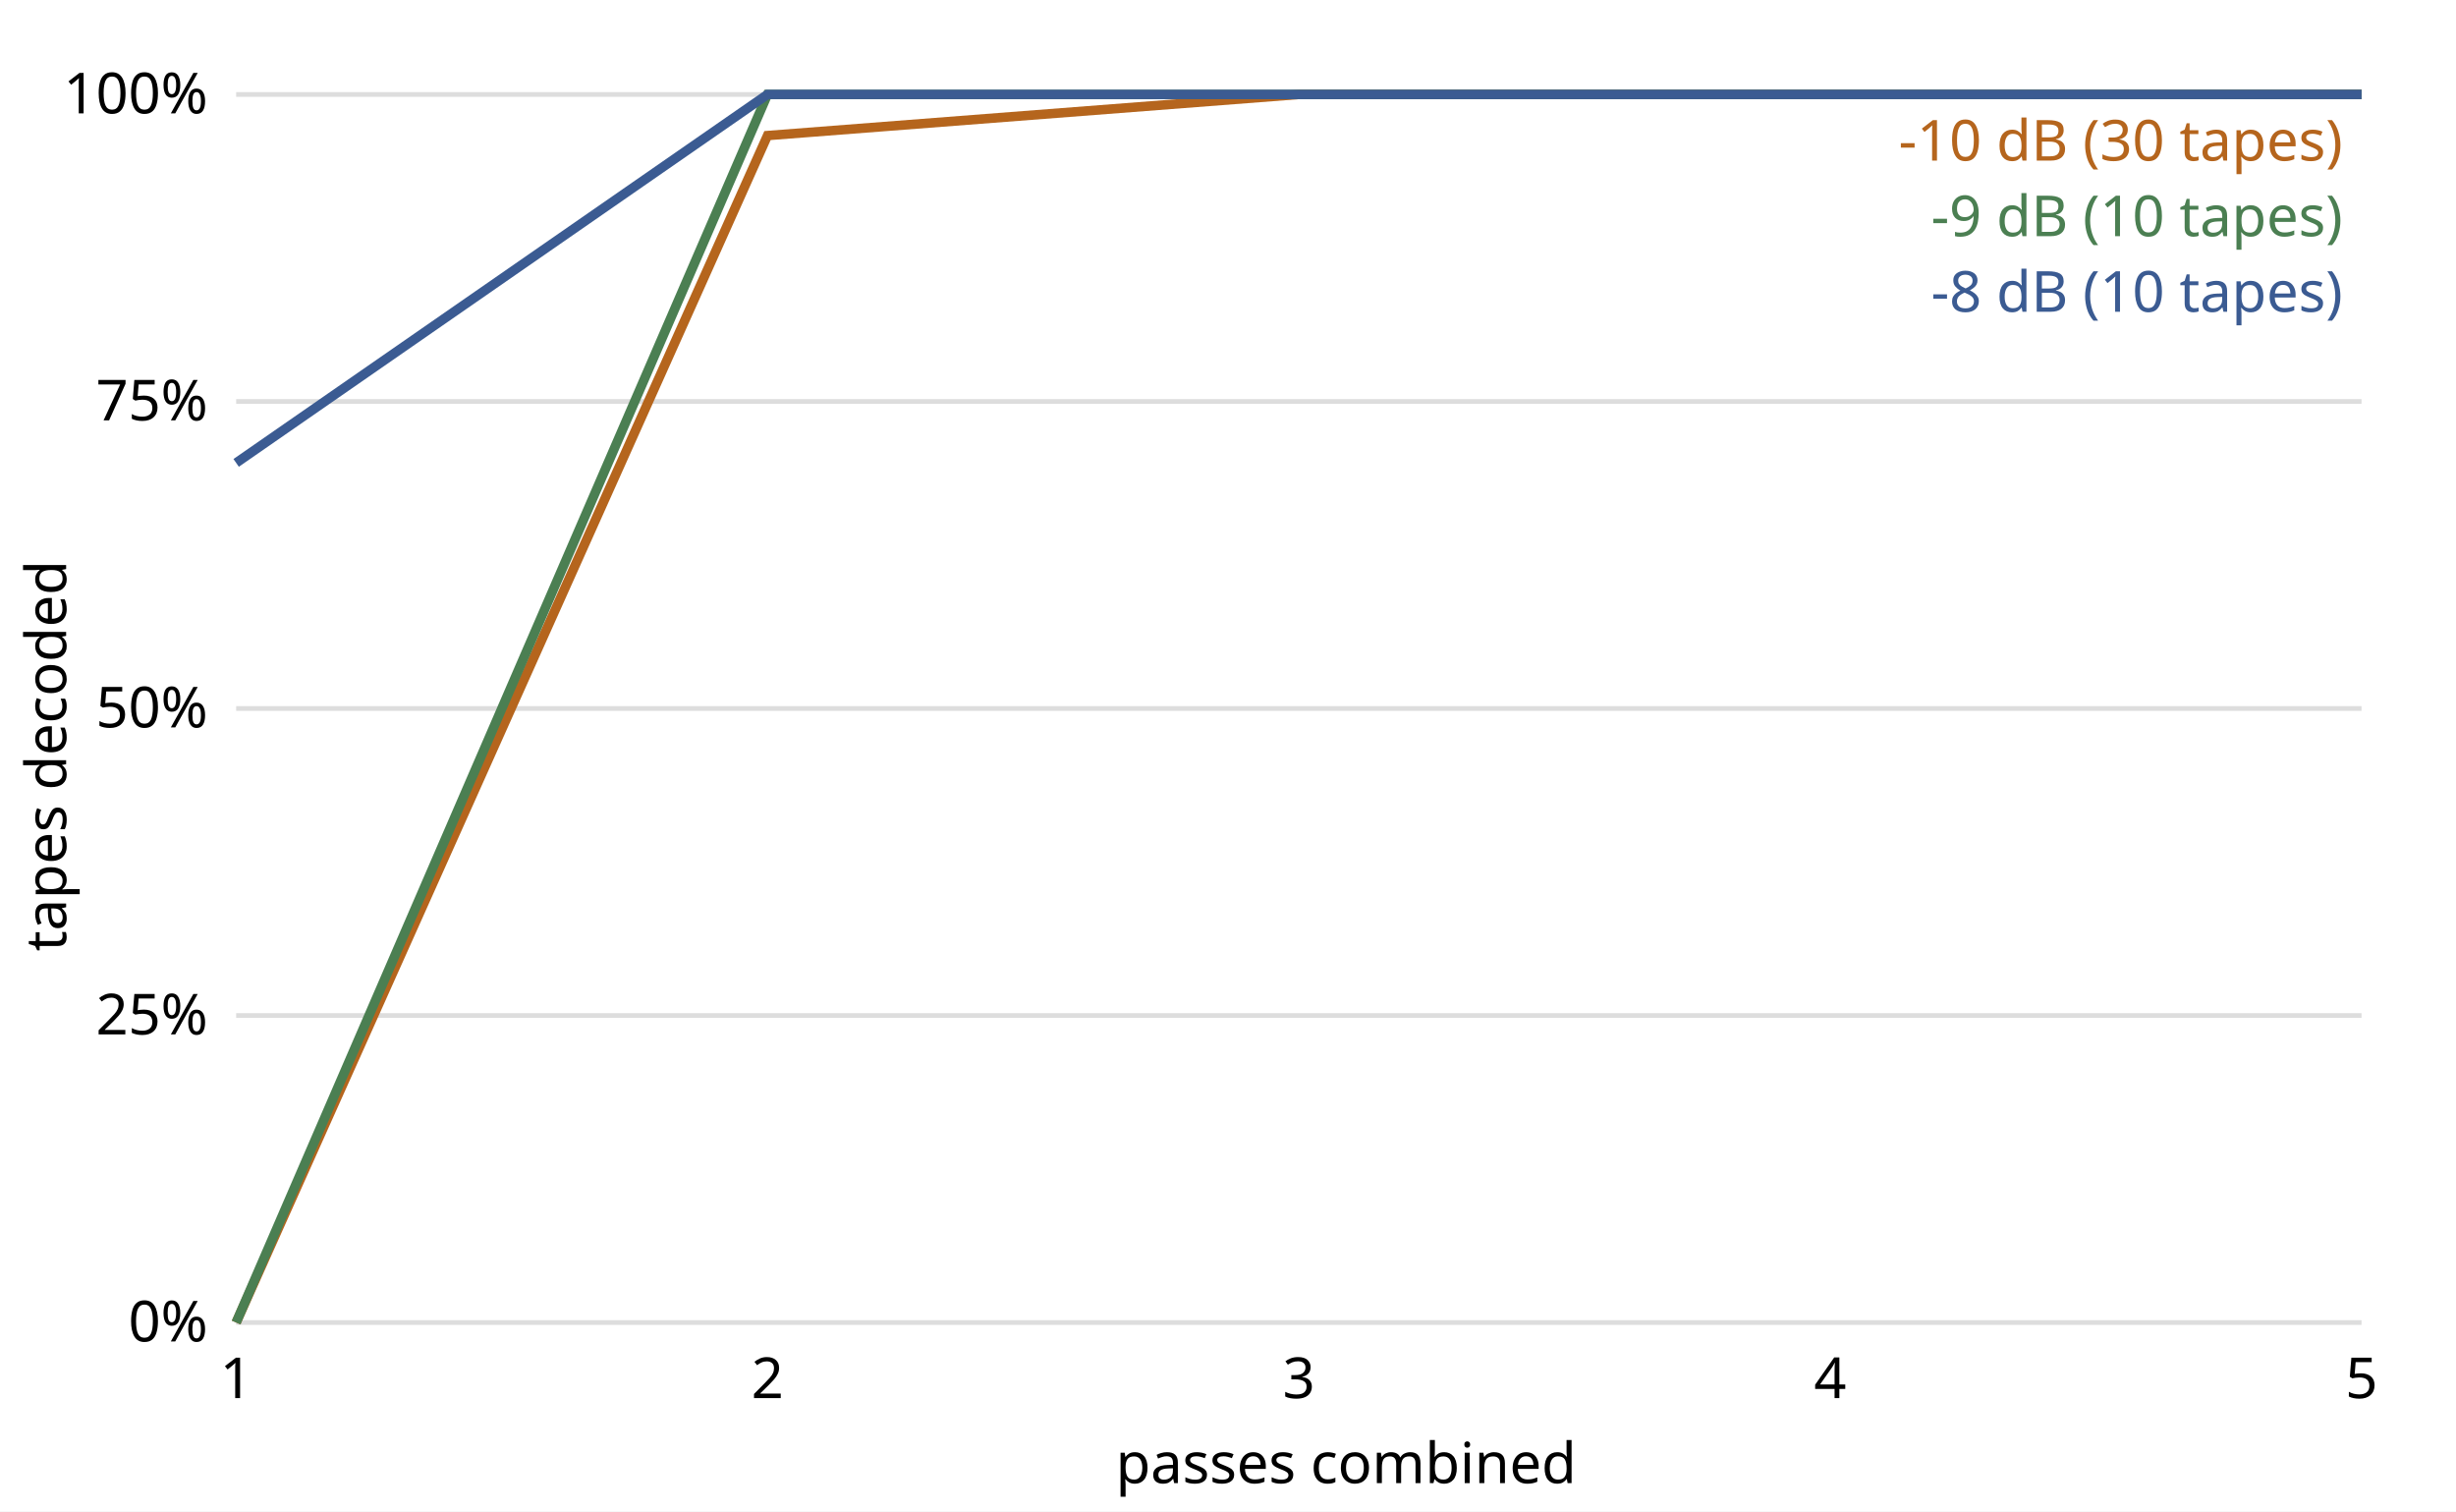
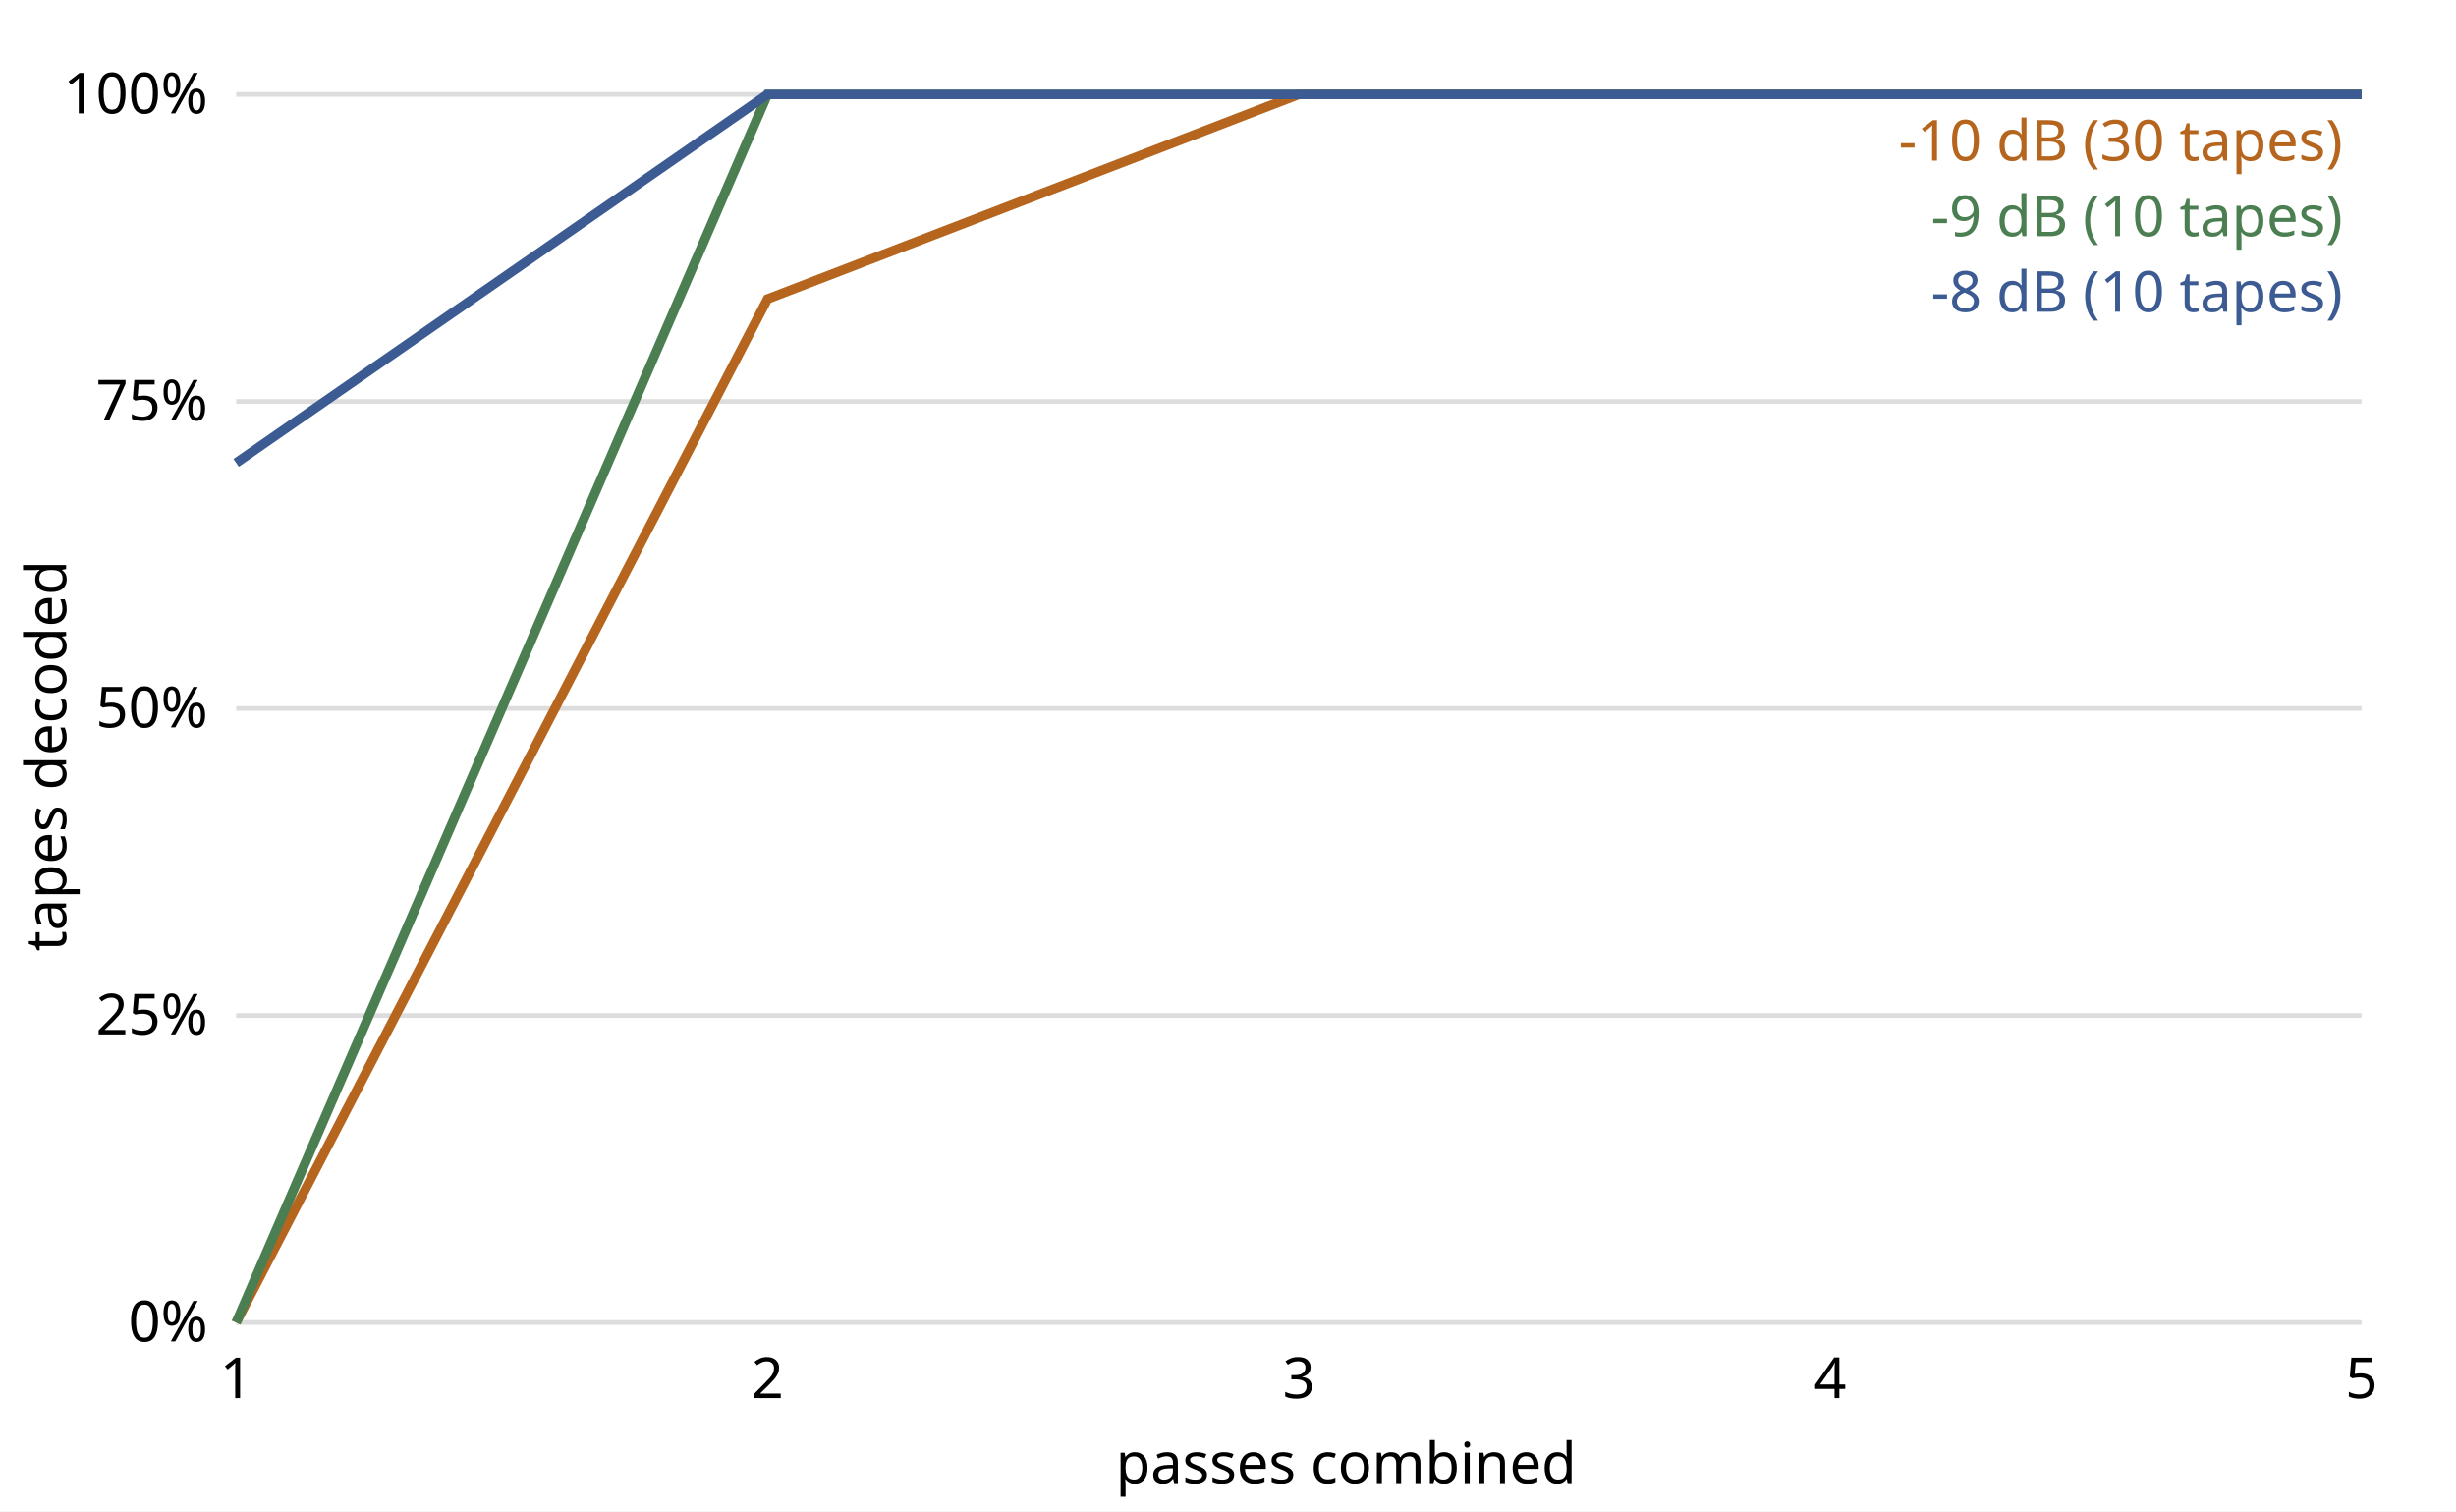
<svg xmlns="http://www.w3.org/2000/svg" width="520" height="320" font-family="sans-serif">
  <rect width="100%" height="100%" fill="#fff" />
  <text x="44" y="284.0" text-anchor="end" font-size="12">0%</text>
  <line x1="50" x2="500" y1="280.0" y2="280.0" stroke="#ddd" />
  <text x="44" y="219.0" text-anchor="end" font-size="12">25%</text>
  <line x1="50" x2="500" y1="215.0" y2="215.0" stroke="#ddd" />
  <text x="44" y="154.0" text-anchor="end" font-size="12">50%</text>
  <line x1="50" x2="500" y1="150.0" y2="150.0" stroke="#ddd" />
  <text x="44" y="89.0" text-anchor="end" font-size="12">75%</text>
  <line x1="50" x2="500" y1="85.0" y2="85.0" stroke="#ddd" />
  <text x="44" y="24.0" text-anchor="end" font-size="12">100%</text>
  <line x1="50" x2="500" y1="20.0" y2="20.0" stroke="#ddd" />
-   <polyline fill="none" stroke="#b5651d" stroke-width="2" points="50.0,280.0 162.5,28.7 275.0,20.0 387.5,20.0 500.0,20.0" />
+   <polyline fill="none" stroke="#b5651d" stroke-width="2" points="50.0,280.0 162.5,63.3 275.0,20.0 387.5,20.0 500.0,20.0" />
  <text x="496" y="34" text-anchor="end" font-size="12" fill="#b5651d">-10 dB (30 tapes)</text>
  <polyline fill="none" stroke="#4b7f52" stroke-width="2" points="50.0,280.0 162.5,20.0 275.0,20.0 387.5,20.0 500.0,20.0" />
  <text x="496" y="50" text-anchor="end" font-size="12" fill="#4b7f52">-9 dB (10 tapes)</text>
  <polyline fill="none" stroke="#3b5b92" stroke-width="2" points="50.0,98.0 162.5,20.0 275.0,20.0 387.5,20.0 500.0,20.0" />
  <text x="496" y="66" text-anchor="end" font-size="12" fill="#3b5b92">-8 dB (10 tapes)</text>
  <text x="50.0" y="296" text-anchor="middle" font-size="12">1</text>
  <text x="162.5" y="296" text-anchor="middle" font-size="12">2</text>
  <text x="275.0" y="296" text-anchor="middle" font-size="12">3</text>
  <text x="387.5" y="296" text-anchor="middle" font-size="12">4</text>
  <text x="500.0" y="296" text-anchor="middle" font-size="12">5</text>
  <text x="285" y="314" text-anchor="middle" font-size="12">passes combined</text>
  <text x="14" y="160" font-size="12" transform="rotate(-90 14 160)" text-anchor="middle">tapes decoded</text>
</svg>
